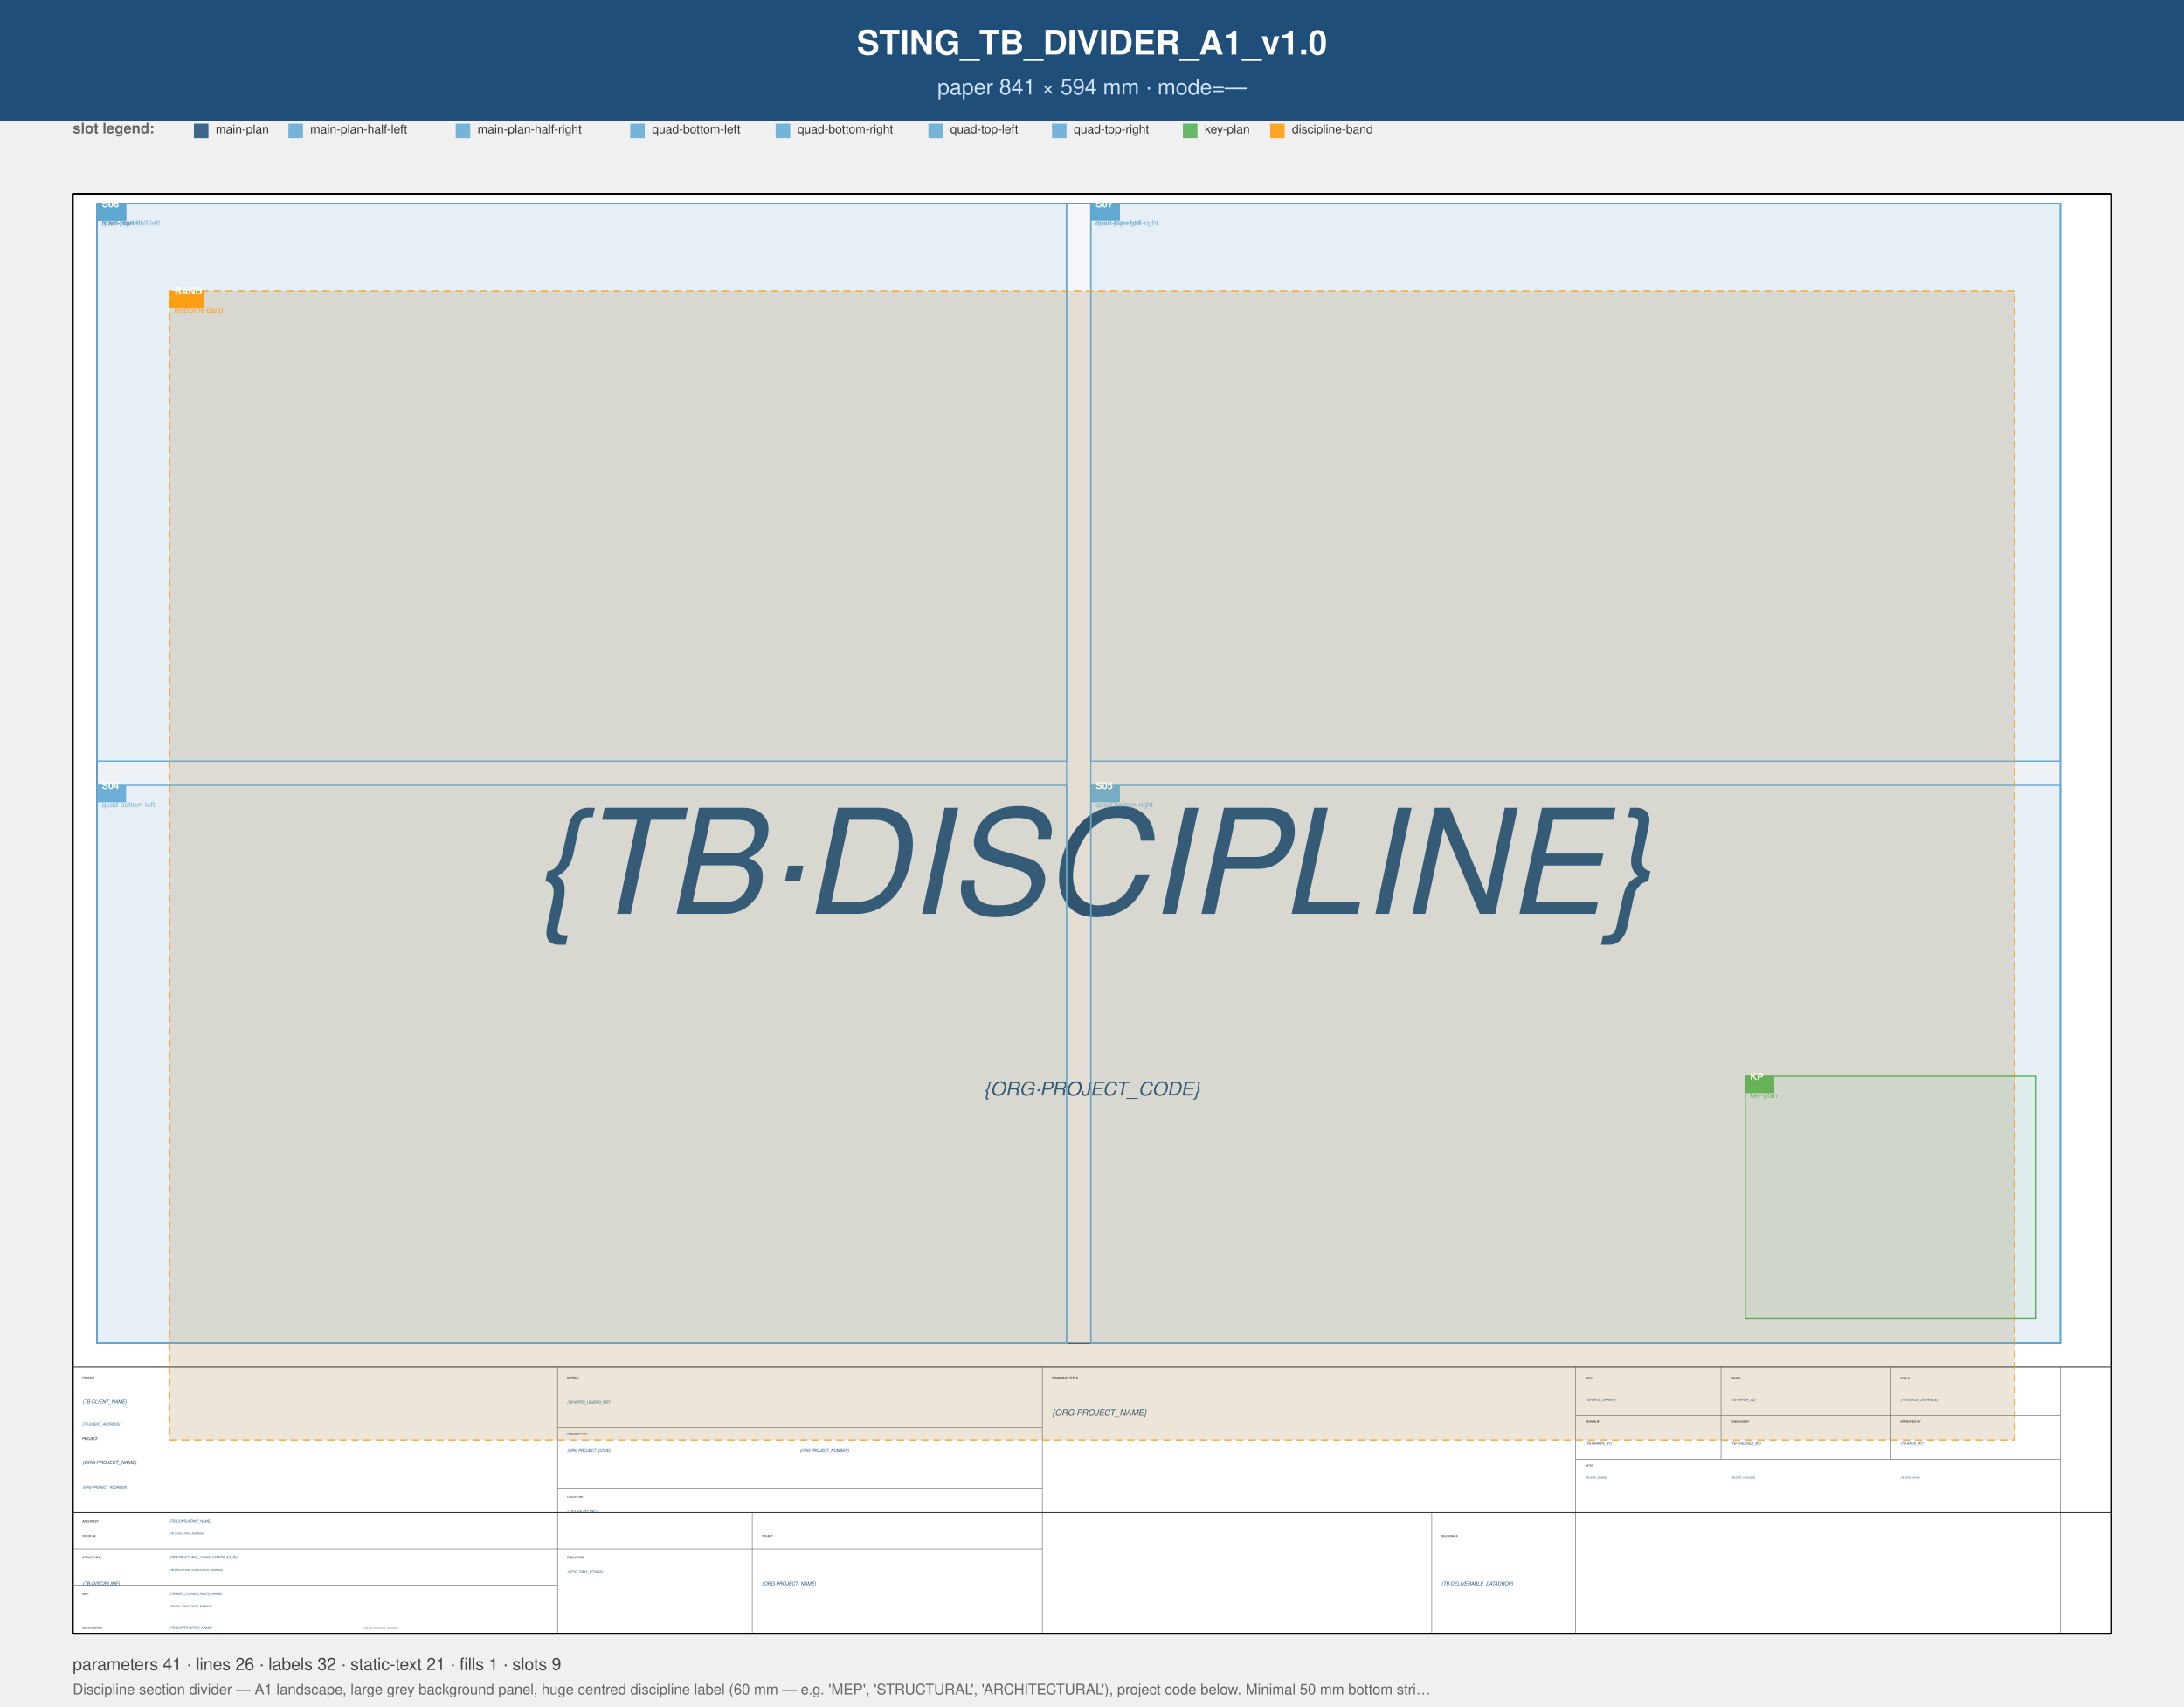
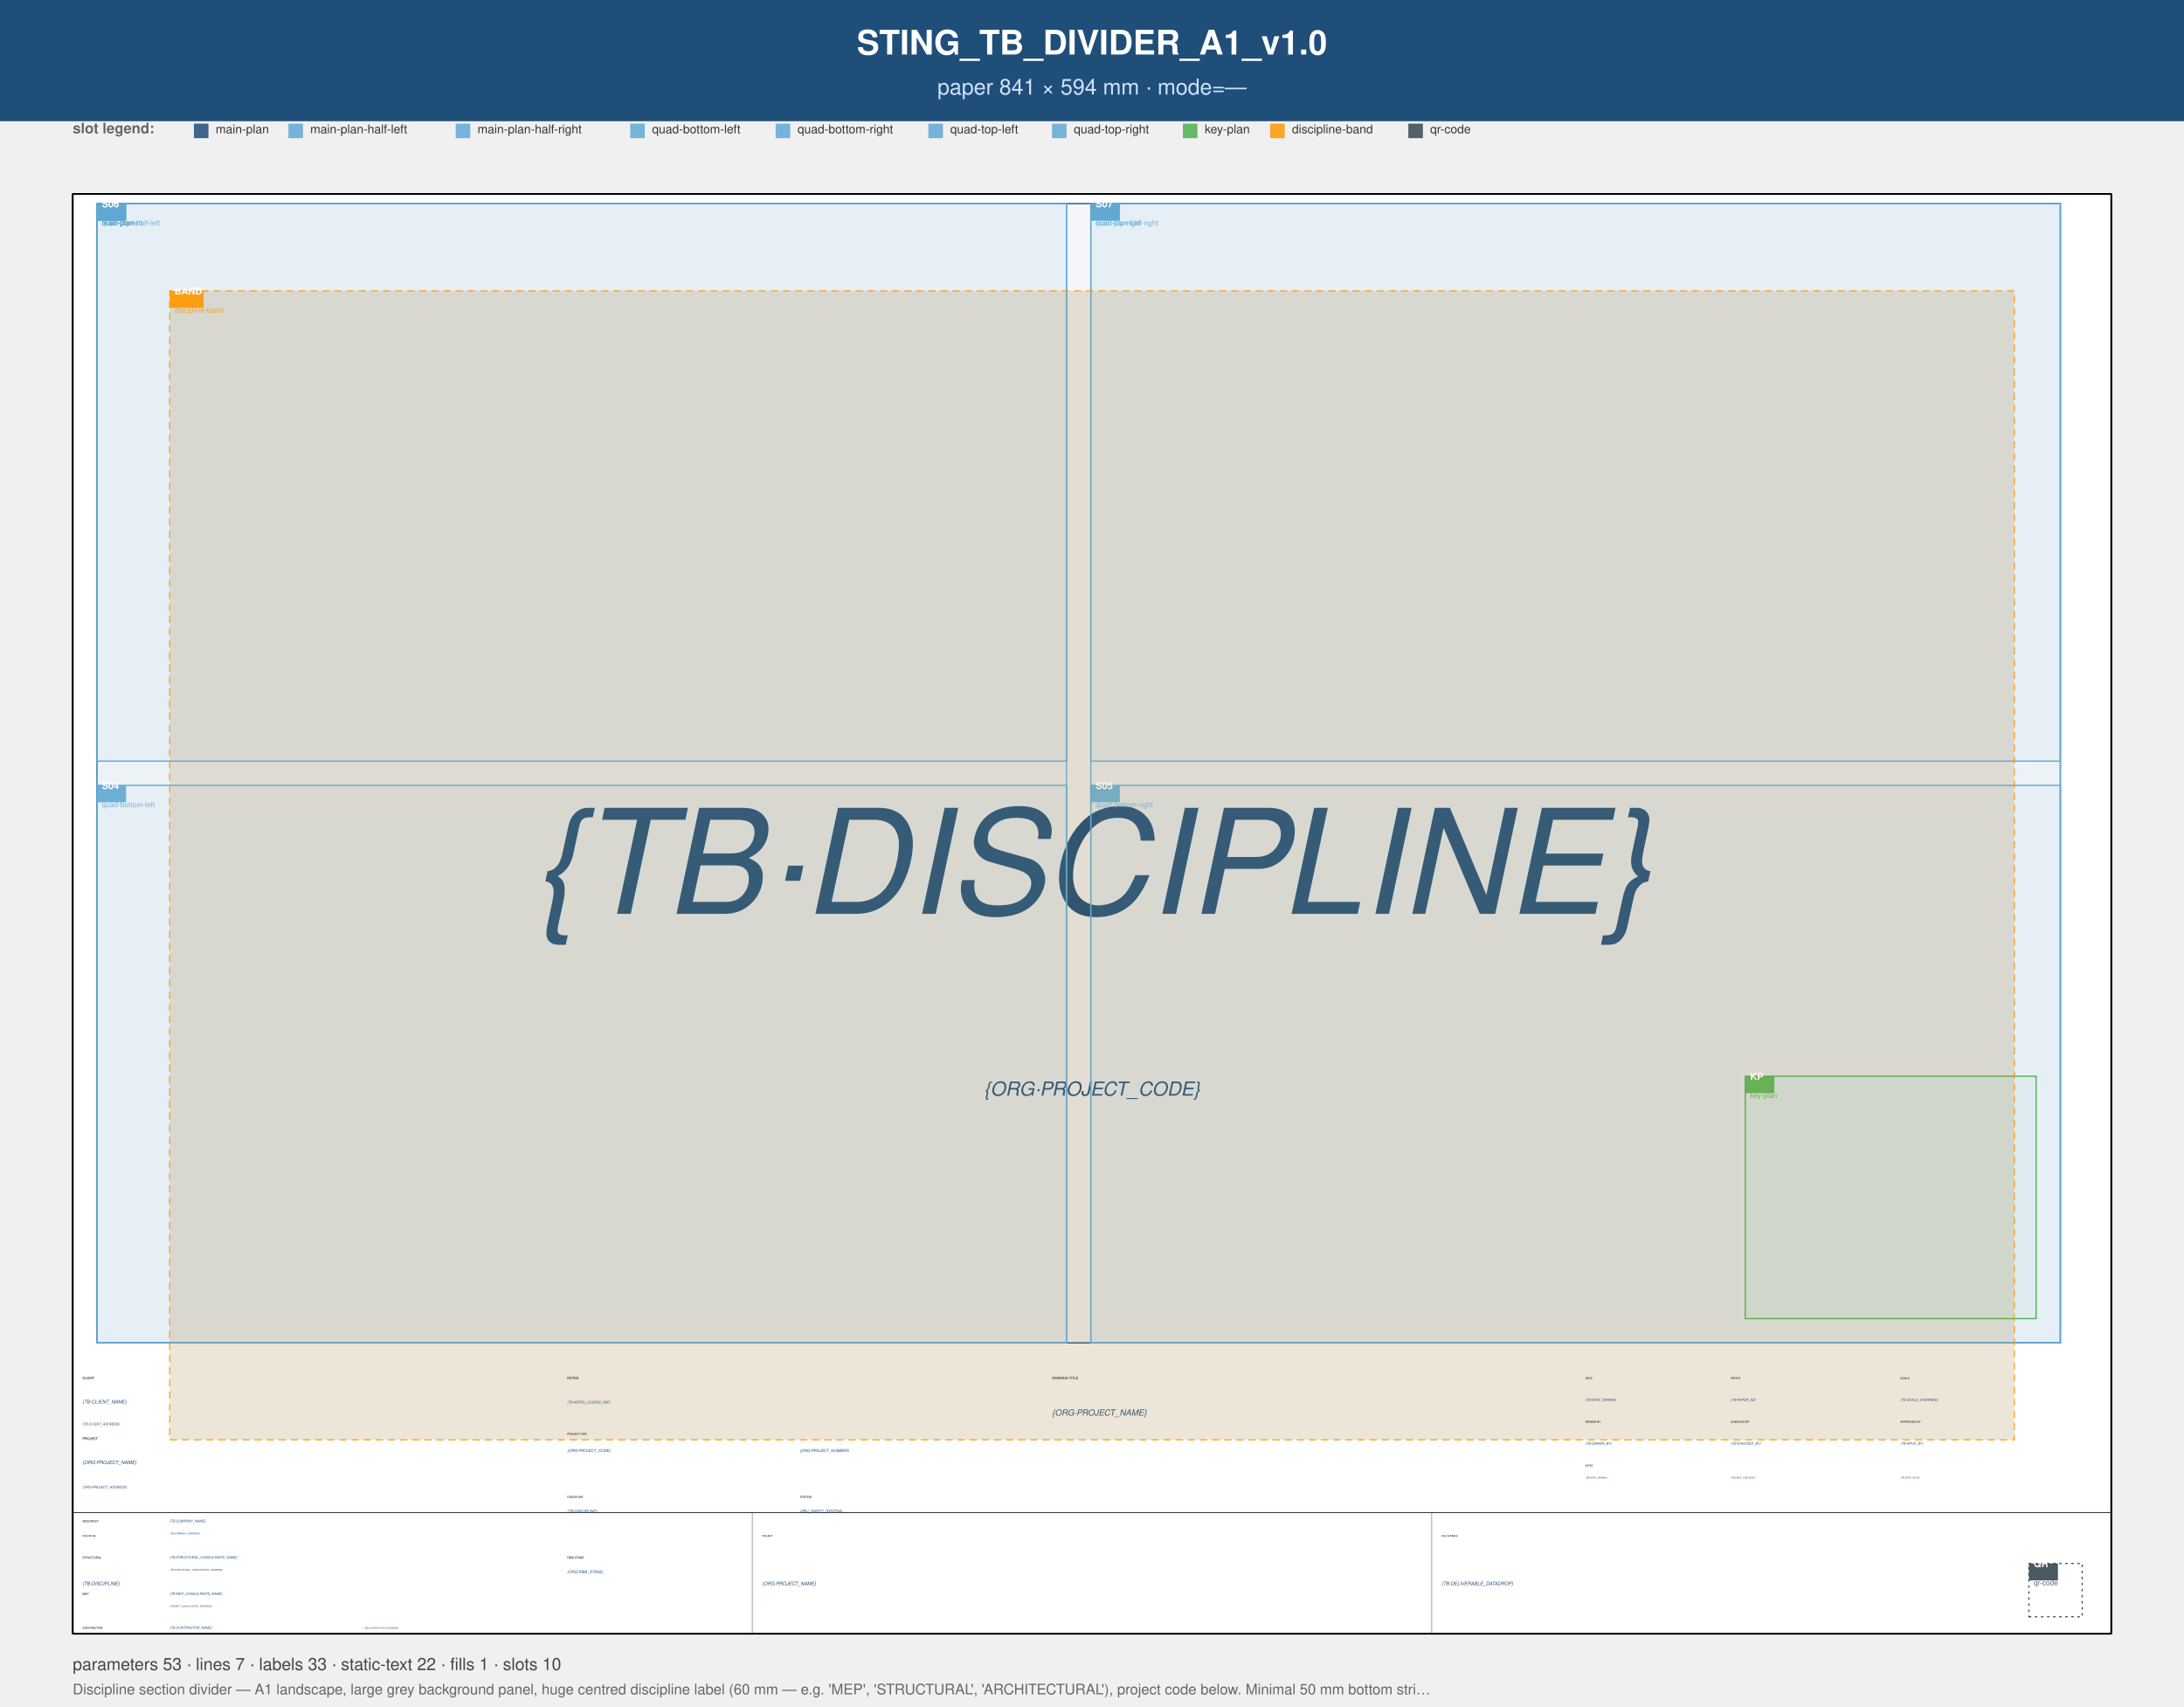
<svg xmlns="http://www.w3.org/2000/svg" viewBox="0 0 901 704" width="901mm" height="704mm" style="background:#fafafa;font-family:Helvetica,Arial,sans-serif;">
  <rect x="0" y="0" width="901" height="50" fill="#1F4E79" />
  <text x="450.5" y="22.5" text-anchor="middle" fill="#fff" font-size="14" font-weight="bold">STING_TB_DIVIDER_A1_v1.0</text>
  <text x="450.5" y="39.0" text-anchor="middle" fill="#cfe2ff" font-size="9">paper 841 × 594 mm   ·   mode=—</text>
  <g transform="translate(30,674) scale(1,-1)">
    <rect x="0" y="0" width="841" height="594" fill="#ffffff" stroke="#1a1a1a" stroke-width="0.6" />
    <rect x="40" y="80" width="761" height="474" fill="#E8E8E8" opacity="0.85" />
    <line x1="0" y1="0" x2="841" y2="0" stroke="#000" stroke-width="0.7" />
    <line x1="841" y1="0" x2="841" y2="594" stroke="#000" stroke-width="0.7" />
    <line x1="841" y1="594" x2="0" y2="594" stroke="#000" stroke-width="0.7" />
    <line x1="0" y1="594" x2="0" y2="0" stroke="#000" stroke-width="0.7" />
-     <line x1="0" y1="110" x2="841" y2="110" stroke="#222" stroke-width="0.35" />
-     <line x1="200" y1="0" x2="200" y2="110" stroke="#444" stroke-width="0.18" />
-     <line x1="400" y1="0" x2="400" y2="110" stroke="#444" stroke-width="0.18" />
-     <line x1="620" y1="0" x2="620" y2="110" stroke="#444" stroke-width="0.18" />
-     <line x1="820" y1="0" x2="820" y2="110" stroke="#444" stroke-width="0.18" />
-     <line x1="0" y1="50" x2="200" y2="50" stroke="#444" stroke-width="0.18" />
-     <line x1="0" y1="35" x2="200" y2="35" stroke="#444" stroke-width="0.18" />
-     <line x1="0" y1="20" x2="200" y2="20" stroke="#444" stroke-width="0.18" />
-     <line x1="200" y1="85" x2="400" y2="85" stroke="#444" stroke-width="0.18" />
-     <line x1="200" y1="60" x2="400" y2="60" stroke="#444" stroke-width="0.18" />
-     <line x1="200" y1="35" x2="400" y2="35" stroke="#444" stroke-width="0.18" />
-     <line x1="620" y1="90" x2="820" y2="90" stroke="#444" stroke-width="0.18" />
-     <line x1="620" y1="72" x2="820" y2="72" stroke="#444" stroke-width="0.18" />
-     <line x1="680" y1="72" x2="680" y2="110" stroke="#444" stroke-width="0.18" />
-     <line x1="750" y1="72" x2="750" y2="110" stroke="#444" stroke-width="0.18" />
-     <line x1="0" y1="0" x2="841" y2="0" stroke="#000" stroke-width="0.7" />
-     <line x1="841" y1="0" x2="841" y2="594" stroke="#000" stroke-width="0.7" />
-     <line x1="841" y1="594" x2="0" y2="594" stroke="#000" stroke-width="0.7" />
-     <line x1="0" y1="594" x2="0" y2="0" stroke="#000" stroke-width="0.7" />
    <line x1="0" y1="50" x2="841" y2="50" stroke="#222" stroke-width="0.35" />
    <line x1="280.333" y1="0" x2="280.333" y2="50" stroke="#444" stroke-width="0.18" />
    <line x1="560.667" y1="0" x2="560.667" y2="50" stroke="#444" stroke-width="0.18" />
    <g transform="translate(4,105) scale(1,-1)">
      <text x="0" y="0" font-size="1.4" text-anchor="start" fill="#000">CLIENT</text>
    </g>
    <g transform="translate(4,80) scale(1,-1)">
      <text x="0" y="0" font-size="1.4" text-anchor="start" fill="#000">PROJECT</text>
    </g>
    <g transform="translate(4,46) scale(1,-1)">
      <text x="0" y="0" font-size="1.2" text-anchor="start" fill="#000">ARCHITECT</text>
    </g>
    <g transform="translate(4,31) scale(1,-1)">
      <text x="0" y="0" font-size="1.2" text-anchor="start" fill="#000">STRUCTURAL</text>
    </g>
    <g transform="translate(4,16) scale(1,-1)">
      <text x="0" y="0" font-size="1.2" text-anchor="start" fill="#000">MEP</text>
    </g>
    <g transform="translate(4,2) scale(1,-1)">
      <text x="0" y="0" font-size="1.2" text-anchor="start" fill="#000">CONTRACTOR</text>
    </g>
    <g transform="translate(204,105) scale(1,-1)">
      <text x="0" y="0" font-size="1.4" text-anchor="start" fill="#000">NOTES</text>
    </g>
    <g transform="translate(404,105) scale(1,-1)">
      <text x="0" y="0" font-size="1.4" text-anchor="start" fill="#000">DRAWING TITLE</text>
    </g>
    <g transform="translate(204,82) scale(1,-1)">
      <text x="0" y="0" font-size="1.2" text-anchor="start" fill="#000">PROJECT REF.</text>
    </g>
    <g transform="translate(204,56) scale(1,-1)">
      <text x="0" y="0" font-size="1.2" text-anchor="start" fill="#000">DISCIPLINE</text>
    </g>
    <g transform="translate(204,31) scale(1,-1)">
      <text x="0" y="0" font-size="1.2" text-anchor="start" fill="#000">RIBA STAGE</text>
    </g>
    <g transform="translate(624,105) scale(1,-1)">
      <text x="0" y="0" font-size="1.2" text-anchor="start" fill="#000">DATE</text>
    </g>
    <g transform="translate(684,105) scale(1,-1)">
      <text x="0" y="0" font-size="1.2" text-anchor="start" fill="#000">PAPER</text>
    </g>
    <g transform="translate(754,105) scale(1,-1)">
      <text x="0" y="0" font-size="1.2" text-anchor="start" fill="#000">SCALE</text>
    </g>
    <g transform="translate(624,87) scale(1,-1)">
      <text x="0" y="0" font-size="1.2" text-anchor="start" fill="#000">DRAWN BY</text>
    </g>
    <g transform="translate(684,87) scale(1,-1)">
      <text x="0" y="0" font-size="1.2" text-anchor="start" fill="#000">CHECKED BY</text>
    </g>
    <g transform="translate(754,87) scale(1,-1)">
      <text x="0" y="0" font-size="1.2" text-anchor="start" fill="#000">APPROVED BY</text>
    </g>
    <g transform="translate(624,69) scale(1,-1)">
      <text x="0" y="0" font-size="1.0" text-anchor="start" fill="#000">DATES</text>
    </g>
+     <g transform="translate(300,56) scale(1,-1)">
+       <text x="0" y="0" font-size="1.2" text-anchor="start" fill="#000">SYSTEM</text>
+     </g>
    <g transform="translate(4,40) scale(1,-1)">
      <text x="0" y="0" font-size="1.0" text-anchor="start" fill="#000">DISCIPLINE</text>
    </g>
    <g transform="translate(284.3333,40) scale(1,-1)">
      <text x="0" y="0" font-size="1.0" text-anchor="start" fill="#000">PROJECT</text>
    </g>
    <g transform="translate(564.6667,40) scale(1,-1)">
      <text x="0" y="0" font-size="1.0" text-anchor="start" fill="#000">DELIVERABLE</text>
    </g>
    <g transform="translate(4,95) scale(1,-1)">
      <text x="0" y="0" font-size="2.0" text-anchor="start" fill="#1F4E79" font-style="italic">{TB·CLIENT_NAME}</text>
    </g>
    <g transform="translate(4,86) scale(1,-1)">
      <text x="0" y="0" font-size="1.4" text-anchor="start" fill="#1F4E79" font-style="italic">{TB·CLIENT_ADDRESS}</text>
    </g>
    <g transform="translate(4,70) scale(1,-1)">
      <text x="0" y="0" font-size="2.0" text-anchor="start" fill="#1F4E79" font-style="italic">{ORG·PROJECT_NAME}</text>
    </g>
    <g transform="translate(4,60) scale(1,-1)">
      <text x="0" y="0" font-size="1.4" text-anchor="start" fill="#1F4E79" font-style="italic">{ORG·PROJECT_ADDRESS}</text>
    </g>
    <g transform="translate(40,46) scale(1,-1)">
-       <text x="0" y="0" font-size="1.4" text-anchor="start" fill="#1F4E79" font-style="italic">{TB·CONSULTANT_NAME}</text>
+       <text x="0" y="0" font-size="1.4" text-anchor="start" fill="#1F4E79" font-style="italic">{TB·COMPANY_NAME}</text>
    </g>
    <g transform="translate(40,41) scale(1,-1)">
-       <text x="0" y="0" font-size="1.0" text-anchor="start" fill="#1F4E79" font-style="italic">{TB·CONSULTANT_ADDRESS}</text>
+       <text x="0" y="0" font-size="1.0" text-anchor="start" fill="#1F4E79" font-style="italic">{TB·COMPANY_ADDRESS}</text>
    </g>
    <g transform="translate(40,31) scale(1,-1)">
      <text x="0" y="0" font-size="1.4" text-anchor="start" fill="#1F4E79" font-style="italic">{TB·STRUCTURAL_CONSULTANTS_NAME}</text>
    </g>
    <g transform="translate(40,26) scale(1,-1)">
      <text x="0" y="0" font-size="1.0" text-anchor="start" fill="#1F4E79" font-style="italic">{TB·STRUCTURAL_CONSULTANTS_ADDRESS}</text>
    </g>
    <g transform="translate(40,16) scale(1,-1)">
      <text x="0" y="0" font-size="1.4" text-anchor="start" fill="#1F4E79" font-style="italic">{TB·MEP_CONSULTANTS_NAME}</text>
    </g>
    <g transform="translate(40,11) scale(1,-1)">
      <text x="0" y="0" font-size="1.0" text-anchor="start" fill="#1F4E79" font-style="italic">{TB·MEP_CONSULTANTS_ADDRESS}</text>
    </g>
    <g transform="translate(40,2) scale(1,-1)">
      <text x="0" y="0" font-size="1.4" text-anchor="start" fill="#1F4E79" font-style="italic">{TB·CONTRACTOR_NAME}</text>
    </g>
    <g transform="translate(120,2) scale(1,-1)">
      <text x="0" y="0" font-size="1.0" text-anchor="start" fill="#1F4E79" font-style="italic">{TB·CONTRACTOR_ADDRESS}</text>
    </g>
    <g transform="translate(204,75) scale(1,-1)">
      <text x="0" y="0" font-size="1.6" text-anchor="start" fill="#1F4E79" font-style="italic">{ORG·PROJECT_CODE}</text>
    </g>
    <g transform="translate(300,75) scale(1,-1)">
      <text x="0" y="0" font-size="1.6" text-anchor="start" fill="#1F4E79" font-style="italic">{ORG·PROJECT_NUMBER}</text>
    </g>
    <g transform="translate(204,50) scale(1,-1)">
      <text x="0" y="0" font-size="1.6" text-anchor="start" fill="#1F4E79" font-style="italic">{TB·DISCIPLINE}</text>
    </g>
    <g transform="translate(204,25) scale(1,-1)">
      <text x="0" y="0" font-size="1.6" text-anchor="start" fill="#1F4E79" font-style="italic">{ORG·RIBA_STAGE}</text>
    </g>
    <g transform="translate(204,95) scale(1,-1)">
      <text x="0" y="0" font-size="1.4" text-anchor="start" fill="#1F4E79" font-style="italic">{TB·NOTES_LEGEND_REF}</text>
    </g>
    <g transform="translate(404,90) scale(1,-1)">
      <text x="0" y="0" font-size="3.5" text-anchor="start" fill="#1F4E79" font-style="italic">{ORG·PROJECT_NAME}</text>
    </g>
    <g transform="translate(624,96) scale(1,-1)">
      <text x="0" y="0" font-size="1.4" text-anchor="start" fill="#1F4E79" font-style="italic">{TB·DATE_DRAWN}</text>
    </g>
    <g transform="translate(684,96) scale(1,-1)">
      <text x="0" y="0" font-size="1.4" text-anchor="start" fill="#1F4E79" font-style="italic">{TB·PAPER_SZ}</text>
    </g>
    <g transform="translate(754,96) scale(1,-1)">
      <text x="0" y="0" font-size="1.4" text-anchor="start" fill="#1F4E79" font-style="italic">{TB·SCALE_OVERRIDE}</text>
    </g>
    <g transform="translate(624,78) scale(1,-1)">
      <text x="0" y="0" font-size="1.4" text-anchor="start" fill="#1F4E79" font-style="italic">{TB·DRAWN_BY}</text>
    </g>
    <g transform="translate(684,78) scale(1,-1)">
      <text x="0" y="0" font-size="1.4" text-anchor="start" fill="#1F4E79" font-style="italic">{TB·CHECKED_BY}</text>
    </g>
    <g transform="translate(754,78) scale(1,-1)">
      <text x="0" y="0" font-size="1.4" text-anchor="start" fill="#1F4E79" font-style="italic">{TB·APVD_BY}</text>
    </g>
    <g transform="translate(624,64) scale(1,-1)">
      <text x="0" y="0" font-size="1.0" text-anchor="start" fill="#1F4E79" font-style="italic">{TB·DATE_DRAWN}</text>
    </g>
    <g transform="translate(684,64) scale(1,-1)">
      <text x="0" y="0" font-size="1.0" text-anchor="start" fill="#1F4E79" font-style="italic">{TB·DATE_CHECKED}</text>
    </g>
    <g transform="translate(754,64) scale(1,-1)">
      <text x="0" y="0" font-size="1.0" text-anchor="start" fill="#1F4E79" font-style="italic">{TB·DATE_APVD}</text>
+     </g>
+     <g transform="translate(300,50) scale(1,-1)">
+       <text x="0" y="0" font-size="1.6" text-anchor="start" fill="#1F4E79" font-style="italic">{PRJ_SHEET_SYSTEM}</text>
    </g>
    <g transform="translate(420.5,297.0) scale(1,-1)">
      <text x="0" y="0" font-size="60.0" text-anchor="middle" fill="#1F4E79" font-style="italic">{TB·DISCIPLINE}</text>
    </g>
    <g transform="translate(420.5,222.0) scale(1,-1)">
      <text x="0" y="0" font-size="8.0" text-anchor="middle" fill="#1F4E79" font-style="italic">{ORG·PROJECT_CODE}</text>
    </g>
    <g transform="translate(4,20) scale(1,-1)">
      <text x="0" y="0" font-size="2.0" text-anchor="start" fill="#1F4E79" font-style="italic">{TB·DISCIPLINE}</text>
    </g>
    <g transform="translate(284.3333,20) scale(1,-1)">
      <text x="0" y="0" font-size="2.0" text-anchor="start" fill="#1F4E79" font-style="italic">{ORG·PROJECT_NAME}</text>
    </g>
    <g transform="translate(564.6667,20) scale(1,-1)">
      <text x="0" y="0" font-size="2.0" text-anchor="start" fill="#1F4E79" font-style="italic">{TB·DELIVERABLE_DATADROP}</text>
    </g>
    <rect x="10" y="120" width="810" height="470" fill="#1F4E79" fill-opacity="0.05" stroke="#1F4E79" stroke-width="0.5" stroke-dasharray="" opacity="1.0" />
    <rect x="10" y="583" width="12" height="7" fill="#1F4E79" opacity="0.9" />
    <g transform="translate(12,588.5) scale(1,-1)">
      <text x="0" y="0" font-size="4" font-weight="bold" fill="#fff">S01</text>
    </g>
    <g transform="translate(12,581) scale(1,-1)">
      <text x="0" y="0" font-size="3" fill="#1F4E79" opacity="0.85">main-plan</text>
    </g>
    <rect x="10" y="120" width="400" height="470" fill="#5fa8d3" fill-opacity="0.05" stroke="#5fa8d3" stroke-width="0.5" stroke-dasharray="" opacity="1.0" />
    <rect x="10" y="583" width="12" height="7" fill="#5fa8d3" opacity="0.9" />
    <g transform="translate(12,588.5) scale(1,-1)">
      <text x="0" y="0" font-size="4" font-weight="bold" fill="#fff">S02</text>
    </g>
    <g transform="translate(12,581) scale(1,-1)">
      <text x="0" y="0" font-size="3" fill="#5fa8d3" opacity="0.85">main-plan-half-left</text>
    </g>
    <rect x="420" y="120" width="400" height="470" fill="#5fa8d3" fill-opacity="0.05" stroke="#5fa8d3" stroke-width="0.5" stroke-dasharray="" opacity="1.0" />
    <rect x="420" y="583" width="12" height="7" fill="#5fa8d3" opacity="0.9" />
    <g transform="translate(422,588.5) scale(1,-1)">
      <text x="0" y="0" font-size="4" font-weight="bold" fill="#fff">S03</text>
    </g>
    <g transform="translate(422,581) scale(1,-1)">
      <text x="0" y="0" font-size="3" fill="#5fa8d3" opacity="0.85">main-plan-half-right</text>
    </g>
    <rect x="10" y="120" width="400" height="230" fill="#5fa8d3" fill-opacity="0.05" stroke="#5fa8d3" stroke-width="0.5" stroke-dasharray="" opacity="1.0" />
    <rect x="10" y="343" width="12" height="7" fill="#5fa8d3" opacity="0.9" />
    <g transform="translate(12,348.5) scale(1,-1)">
      <text x="0" y="0" font-size="4" font-weight="bold" fill="#fff">S04</text>
    </g>
    <g transform="translate(12,341) scale(1,-1)">
      <text x="0" y="0" font-size="3" fill="#5fa8d3" opacity="0.85">quad-bottom-left</text>
    </g>
    <rect x="420" y="120" width="400" height="230" fill="#5fa8d3" fill-opacity="0.05" stroke="#5fa8d3" stroke-width="0.5" stroke-dasharray="" opacity="1.0" />
    <rect x="420" y="343" width="12" height="7" fill="#5fa8d3" opacity="0.9" />
    <g transform="translate(422,348.5) scale(1,-1)">
      <text x="0" y="0" font-size="4" font-weight="bold" fill="#fff">S05</text>
    </g>
    <g transform="translate(422,341) scale(1,-1)">
      <text x="0" y="0" font-size="3" fill="#5fa8d3" opacity="0.85">quad-bottom-right</text>
    </g>
    <rect x="10" y="360" width="400" height="230" fill="#5fa8d3" fill-opacity="0.05" stroke="#5fa8d3" stroke-width="0.5" stroke-dasharray="" opacity="1.0" />
    <rect x="10" y="583" width="12" height="7" fill="#5fa8d3" opacity="0.9" />
    <g transform="translate(12,588.5) scale(1,-1)">
      <text x="0" y="0" font-size="4" font-weight="bold" fill="#fff">S06</text>
    </g>
    <g transform="translate(12,581) scale(1,-1)">
      <text x="0" y="0" font-size="3" fill="#5fa8d3" opacity="0.85">quad-top-left</text>
    </g>
    <rect x="420" y="360" width="400" height="230" fill="#5fa8d3" fill-opacity="0.05" stroke="#5fa8d3" stroke-width="0.5" stroke-dasharray="" opacity="1.0" />
    <rect x="420" y="583" width="12" height="7" fill="#5fa8d3" opacity="0.9" />
    <g transform="translate(422,588.5) scale(1,-1)">
      <text x="0" y="0" font-size="4" font-weight="bold" fill="#fff">S07</text>
    </g>
    <g transform="translate(422,581) scale(1,-1)">
      <text x="0" y="0" font-size="3" fill="#5fa8d3" opacity="0.85">quad-top-right</text>
    </g>
    <rect x="690" y="130" width="120" height="100" fill="#4CAF50" fill-opacity="0.05" stroke="#4CAF50" stroke-width="0.5" stroke-dasharray="" opacity="1.0" />
    <rect x="690" y="223" width="12" height="7" fill="#4CAF50" opacity="0.9" />
    <g transform="translate(692,228.5) scale(1,-1)">
      <text x="0" y="0" font-size="4" font-weight="bold" fill="#fff">KP</text>
    </g>
    <g transform="translate(692,221) scale(1,-1)">
      <text x="0" y="0" font-size="3" fill="#4CAF50" opacity="0.85">key-plan</text>
    </g>
    <rect x="40" y="80" width="761" height="474" fill="#FF9800" fill-opacity="0.10" stroke="#FF9800" stroke-width="0.5" stroke-dasharray="3,2" opacity="0.85" />
    <rect x="40" y="547" width="14.0" height="7" fill="#FF9800" opacity="0.9" />
    <g transform="translate(42,552.5) scale(1,-1)">
      <text x="0" y="0" font-size="4" font-weight="bold" fill="#fff">BAND</text>
    </g>
    <g transform="translate(42,545) scale(1,-1)">
      <text x="0" y="0" font-size="3" fill="#FF9800" opacity="0.85">discipline-band</text>
+     </g>
+     <rect x="807" y="7" width="22" height="22" fill="#37474F" fill-opacity="0.0" stroke="#37474F" stroke-width="0.5" stroke-dasharray="1,1.5" opacity="0.95" />
+     <rect x="807" y="22" width="12" height="7" fill="#37474F" opacity="0.9" />
+     <g transform="translate(809,27.5) scale(1,-1)">
+       <text x="0" y="0" font-size="4" font-weight="bold" fill="#fff">QR</text>
+     </g>
+     <g transform="translate(809,20) scale(1,-1)">
+       <text x="0" y="0" font-size="3" fill="#37474F" opacity="0.85">qr-code</text>
    </g>
  </g>
  <text x="30" y="55" font-size="6" fill="#666" font-weight="bold">slot legend:</text>
  <rect x="80" y="51" width="6" height="6" fill="#1F4E79" opacity="0.85" />
  <text x="89" y="55" font-size="5" fill="#333">main-plan</text>
  <rect x="119" y="51" width="6" height="6" fill="#5fa8d3" opacity="0.85" />
  <text x="128" y="55" font-size="5" fill="#333">main-plan-half-left</text>
  <rect x="188" y="51" width="6" height="6" fill="#5fa8d3" opacity="0.85" />
  <text x="197" y="55" font-size="5" fill="#333">main-plan-half-right</text>
  <rect x="260" y="51" width="6" height="6" fill="#5fa8d3" opacity="0.85" />
  <text x="269" y="55" font-size="5" fill="#333">quad-bottom-left</text>
  <rect x="320" y="51" width="6" height="6" fill="#5fa8d3" opacity="0.85" />
  <text x="329" y="55" font-size="5" fill="#333">quad-bottom-right</text>
  <rect x="383" y="51" width="6" height="6" fill="#5fa8d3" opacity="0.85" />
  <text x="392" y="55" font-size="5" fill="#333">quad-top-left</text>
  <rect x="434" y="51" width="6" height="6" fill="#5fa8d3" opacity="0.85" />
  <text x="443" y="55" font-size="5" fill="#333">quad-top-right</text>
  <rect x="488" y="51" width="6" height="6" fill="#4CAF50" opacity="0.85" />
  <text x="497" y="55" font-size="5" fill="#333">key-plan</text>
  <rect x="524" y="51" width="6" height="6" fill="#FF9800" opacity="0.85" />
  <text x="533" y="55" font-size="5" fill="#333">discipline-band</text>
-   <text x="30" y="689.0" font-size="7" fill="#444">parameters 41  ·  lines 26  ·  labels 32  ·  static-text 21  ·  fills 1  ·  slots 9</text>
+   <rect x="581" y="51" width="6" height="6" fill="#37474F" opacity="0.85" />
+   <text x="590" y="55" font-size="5" fill="#333">qr-code</text>
+   <text x="30" y="689.0" font-size="7" fill="#444">parameters 53  ·  lines 7  ·  labels 33  ·  static-text 22  ·  fills 1  ·  slots 10</text>
  <text x="30" y="699.0" font-size="6" fill="#666">Discipline section divider — A1 landscape, large grey background panel, huge centred discipline label (60 mm — e.g. 'MEP', 'STRUCTURAL', 'ARCHITECTURAL'), project code below. Minimal 50 mm bottom stri…</text>
</svg>
